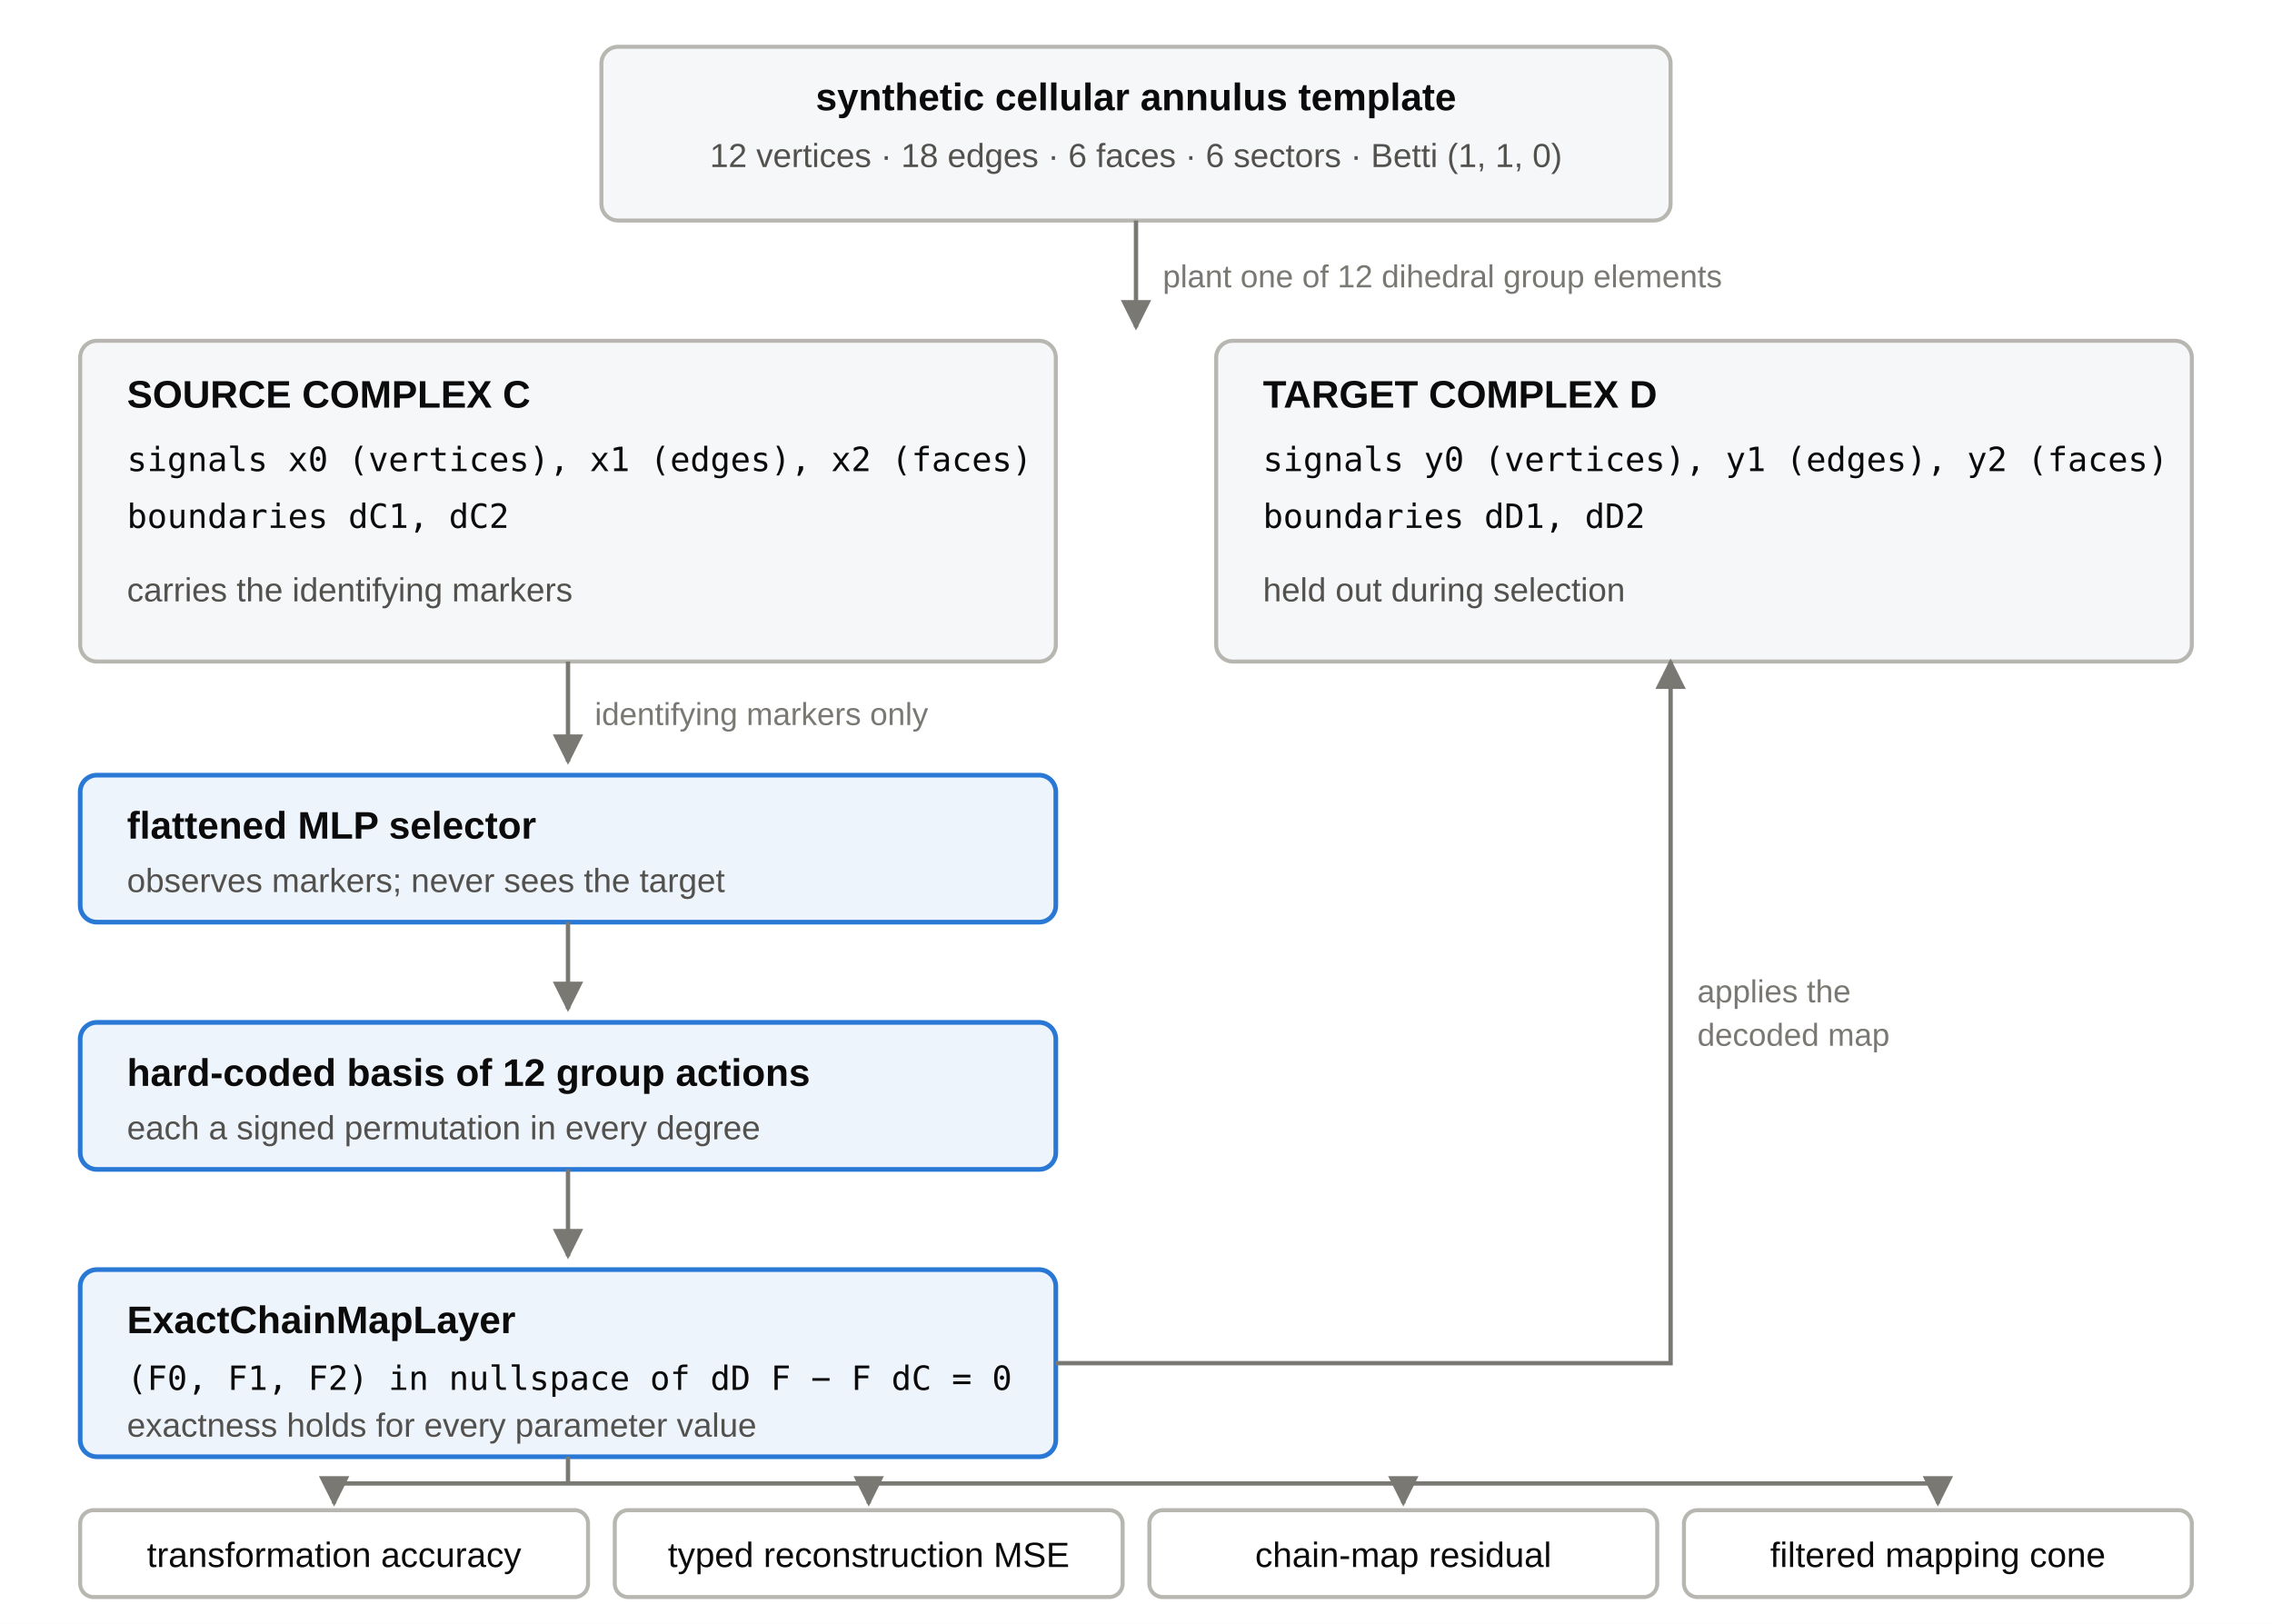
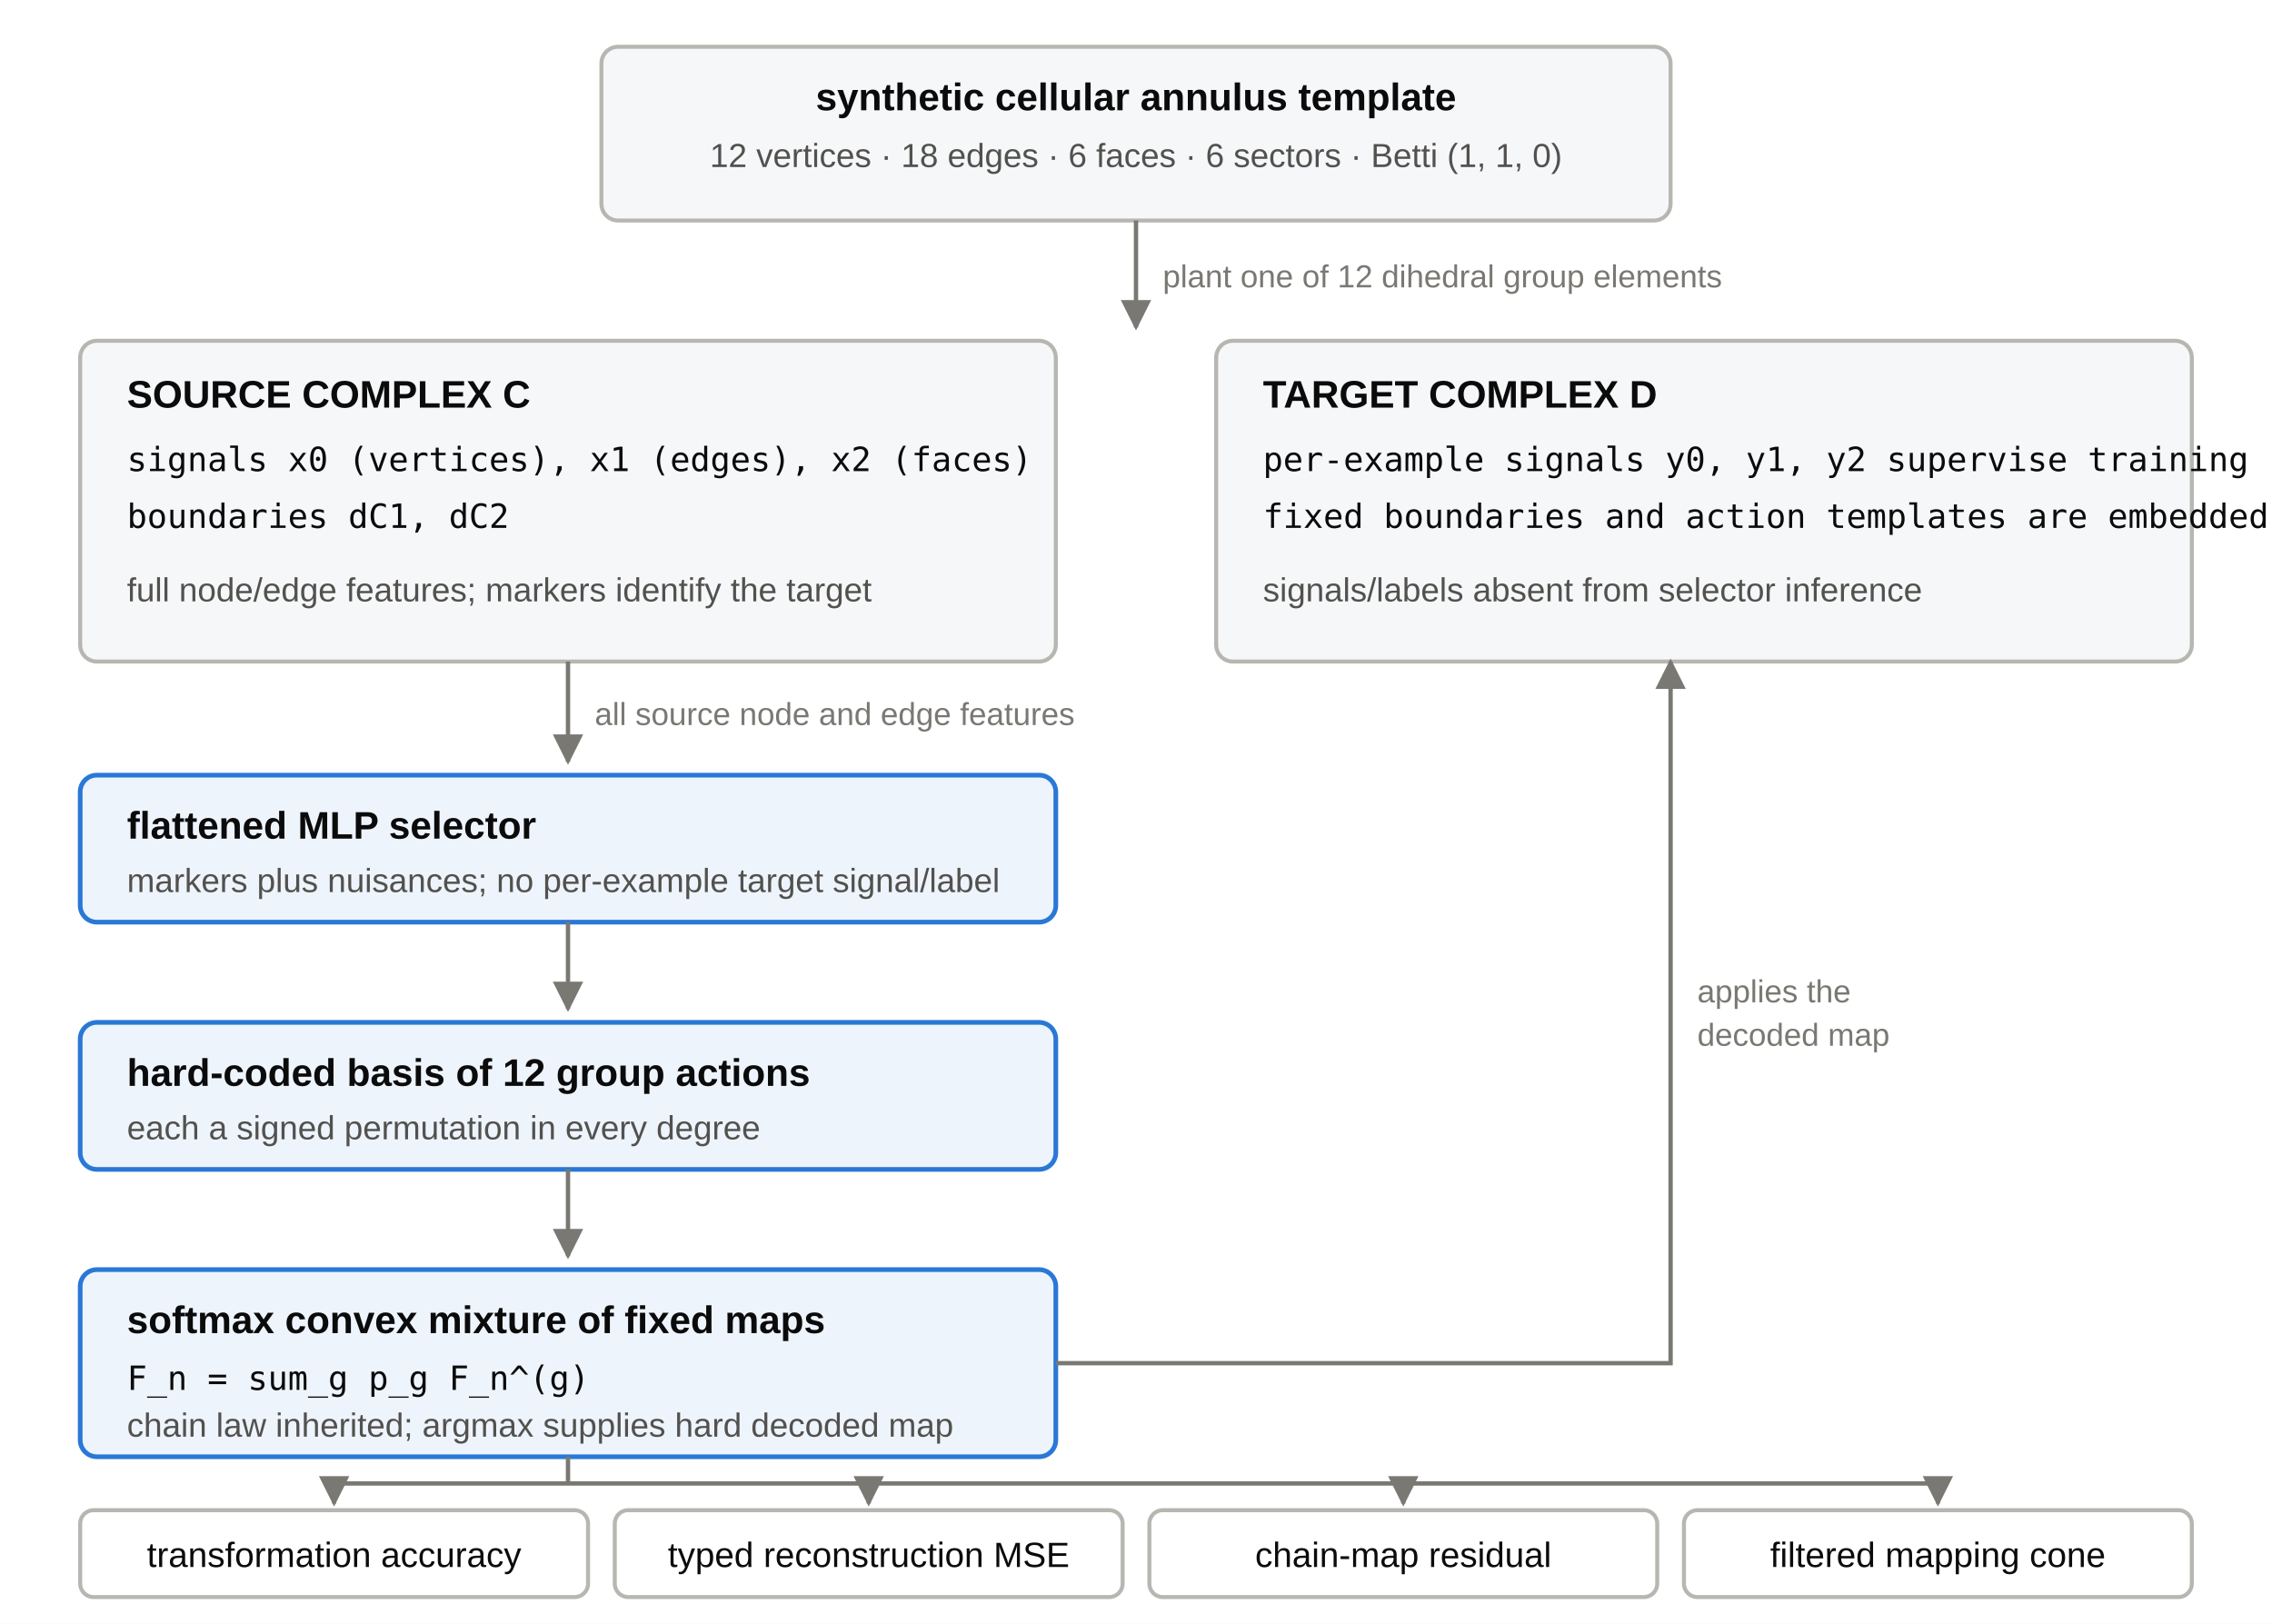
<svg xmlns="http://www.w3.org/2000/svg" width="680" height="486" viewBox="0 0 680 486" role="img" aria-label="Architecture and data flow of the identifiable typed-map experiment">
  <defs>
    <marker id="arrow" viewBox="0 0 10 10" refX="9" refY="5" markerWidth="7" markerHeight="7" orient="auto-start-reverse">
      <path d="M 0 0 L 10 5 L 0 10 z" fill="#7a7873" />
    </marker>
    <style>
      .box   { fill: #f6f7f9; stroke: #b8b6b1; stroke-width: 1.2; }
      .accent{ fill: #eef4fc; stroke: #2a78d6; stroke-width: 1.4; }
      .out   { fill: #ffffff; stroke: #b8b6b1; stroke-width: 1.2; }
      .h     { font: 600 11.5px Arial, Helvetica, sans-serif; fill: #0b0b0b; }
      .t     { font: 10.5px Arial, Helvetica, sans-serif; fill: #0b0b0b; }
      .s     { font: 10px Arial, Helvetica, sans-serif; fill: #52514e; }
      .m     { font: 10px Consolas, 'DejaVu Sans Mono', monospace; fill: #0b0b0b; }
      .lbl   { font: 9.5px Arial, Helvetica, sans-serif; fill: #7a7873; }
      .flow  { stroke: #7a7873; stroke-width: 1.3; fill: none; marker-end: url(#arrow); }
    </style>
  </defs>
  <rect width="680" height="486" fill="#ffffff" />
  <rect class="box" x="180" y="14" width="320" height="52" rx="5" />
  <text class="h" x="340" y="33" text-anchor="middle">synthetic cellular annulus template</text>
  <text class="s" x="340" y="50" text-anchor="middle">12 vertices · 18 edges · 6 faces · 6 sectors · Betti (1, 1, 0)</text>
  <line class="flow" x1="340" y1="66" x2="340" y2="98" />
  <text class="lbl" x="348" y="86">plant one of 12 dihedral group elements</text>
  <rect class="box" x="24" y="102" width="292" height="96" rx="5" />
  <text class="h" x="38" y="122">SOURCE COMPLEX C</text>
  <text class="m" x="38" y="141">signals x0 (vertices), x1 (edges), x2 (faces)</text>
  <text class="m" x="38" y="158">boundaries dC1, dC2</text>
-   <text class="s" x="38" y="180">carries the identifying markers</text>
+   <text class="s" x="38" y="180">full node/edge features; markers identify the target</text>
  <rect class="box" x="364" y="102" width="292" height="96" rx="5" />
  <text class="h" x="378" y="122">TARGET COMPLEX D</text>
-   <text class="m" x="378" y="141">signals y0 (vertices), y1 (edges), y2 (faces)</text>
-   <text class="m" x="378" y="158">boundaries dD1, dD2</text>
-   <text class="s" x="378" y="180">held out during selection</text>
+   <text class="m" x="378" y="141">per-example signals y0, y1, y2 supervise training</text>
+   <text class="m" x="378" y="158">fixed boundaries and action templates are embedded</text>
+   <text class="s" x="378" y="180">signals/labels absent from selector inference</text>
  <line class="flow" x1="170" y1="198" x2="170" y2="228" />
-   <text class="lbl" x="178" y="217">identifying markers only</text>
+   <text class="lbl" x="178" y="217">all source node and edge features</text>
  <rect class="accent" x="24" y="232" width="292" height="44" rx="5" />
  <text class="h" x="38" y="251">flattened MLP selector</text>
-   <text class="s" x="38" y="267">observes markers; never sees the target</text>
+   <text class="s" x="38" y="267">markers plus nuisances; no per-example target signal/label</text>
  <line class="flow" x1="170" y1="276" x2="170" y2="302" />
  <rect class="accent" x="24" y="306" width="292" height="44" rx="5" />
  <text class="h" x="38" y="325">hard-coded basis of 12 group actions</text>
  <text class="s" x="38" y="341">each a signed permutation in every degree</text>
  <line class="flow" x1="170" y1="350" x2="170" y2="376" />
  <rect class="accent" x="24" y="380" width="292" height="56" rx="5" />
-   <text class="h" x="38" y="399">ExactChainMapLayer</text>
-   <text class="m" x="38" y="416">(F0, F1, F2) in nullspace of dD F − F dC = 0</text>
-   <text class="s" x="38" y="430">exactness holds for every parameter value</text>
+   <text class="h" x="38" y="399">softmax convex mixture of fixed maps</text>
+   <text class="m" x="38" y="416">F_n = sum_g p_g F_n^(g)</text>
+   <text class="s" x="38" y="430">chain law inherited; argmax supplies hard decoded map</text>
  <path class="flow" d="M 316 408 L 500 408 L 500 198" />
  <text class="lbl" x="508" y="300">applies the</text>
  <text class="lbl" x="508" y="313">decoded map</text>
  <path d="M 170 436 L 170 444 L 100 444 M 170 444 L 580 444" fill="none" stroke="#7a7873" stroke-width="1.3" />
  <line class="flow" x1="100" y1="444" x2="100" y2="450" />
  <line class="flow" x1="260" y1="444" x2="260" y2="450" />
  <line class="flow" x1="420" y1="444" x2="420" y2="450" />
  <line class="flow" x1="580" y1="444" x2="580" y2="450" />
  <rect class="out" x="24" y="452" width="152" height="26" rx="4" />
  <text class="t" x="100" y="469" text-anchor="middle">transformation accuracy</text>
  <rect class="out" x="184" y="452" width="152" height="26" rx="4" />
  <text class="t" x="260" y="469" text-anchor="middle">typed reconstruction MSE</text>
  <rect class="out" x="344" y="452" width="152" height="26" rx="4" />
  <text class="t" x="420" y="469" text-anchor="middle">chain-map residual</text>
  <rect class="out" x="504" y="452" width="152" height="26" rx="4" />
  <text class="t" x="580" y="469" text-anchor="middle">filtered mapping cone</text>
</svg>
